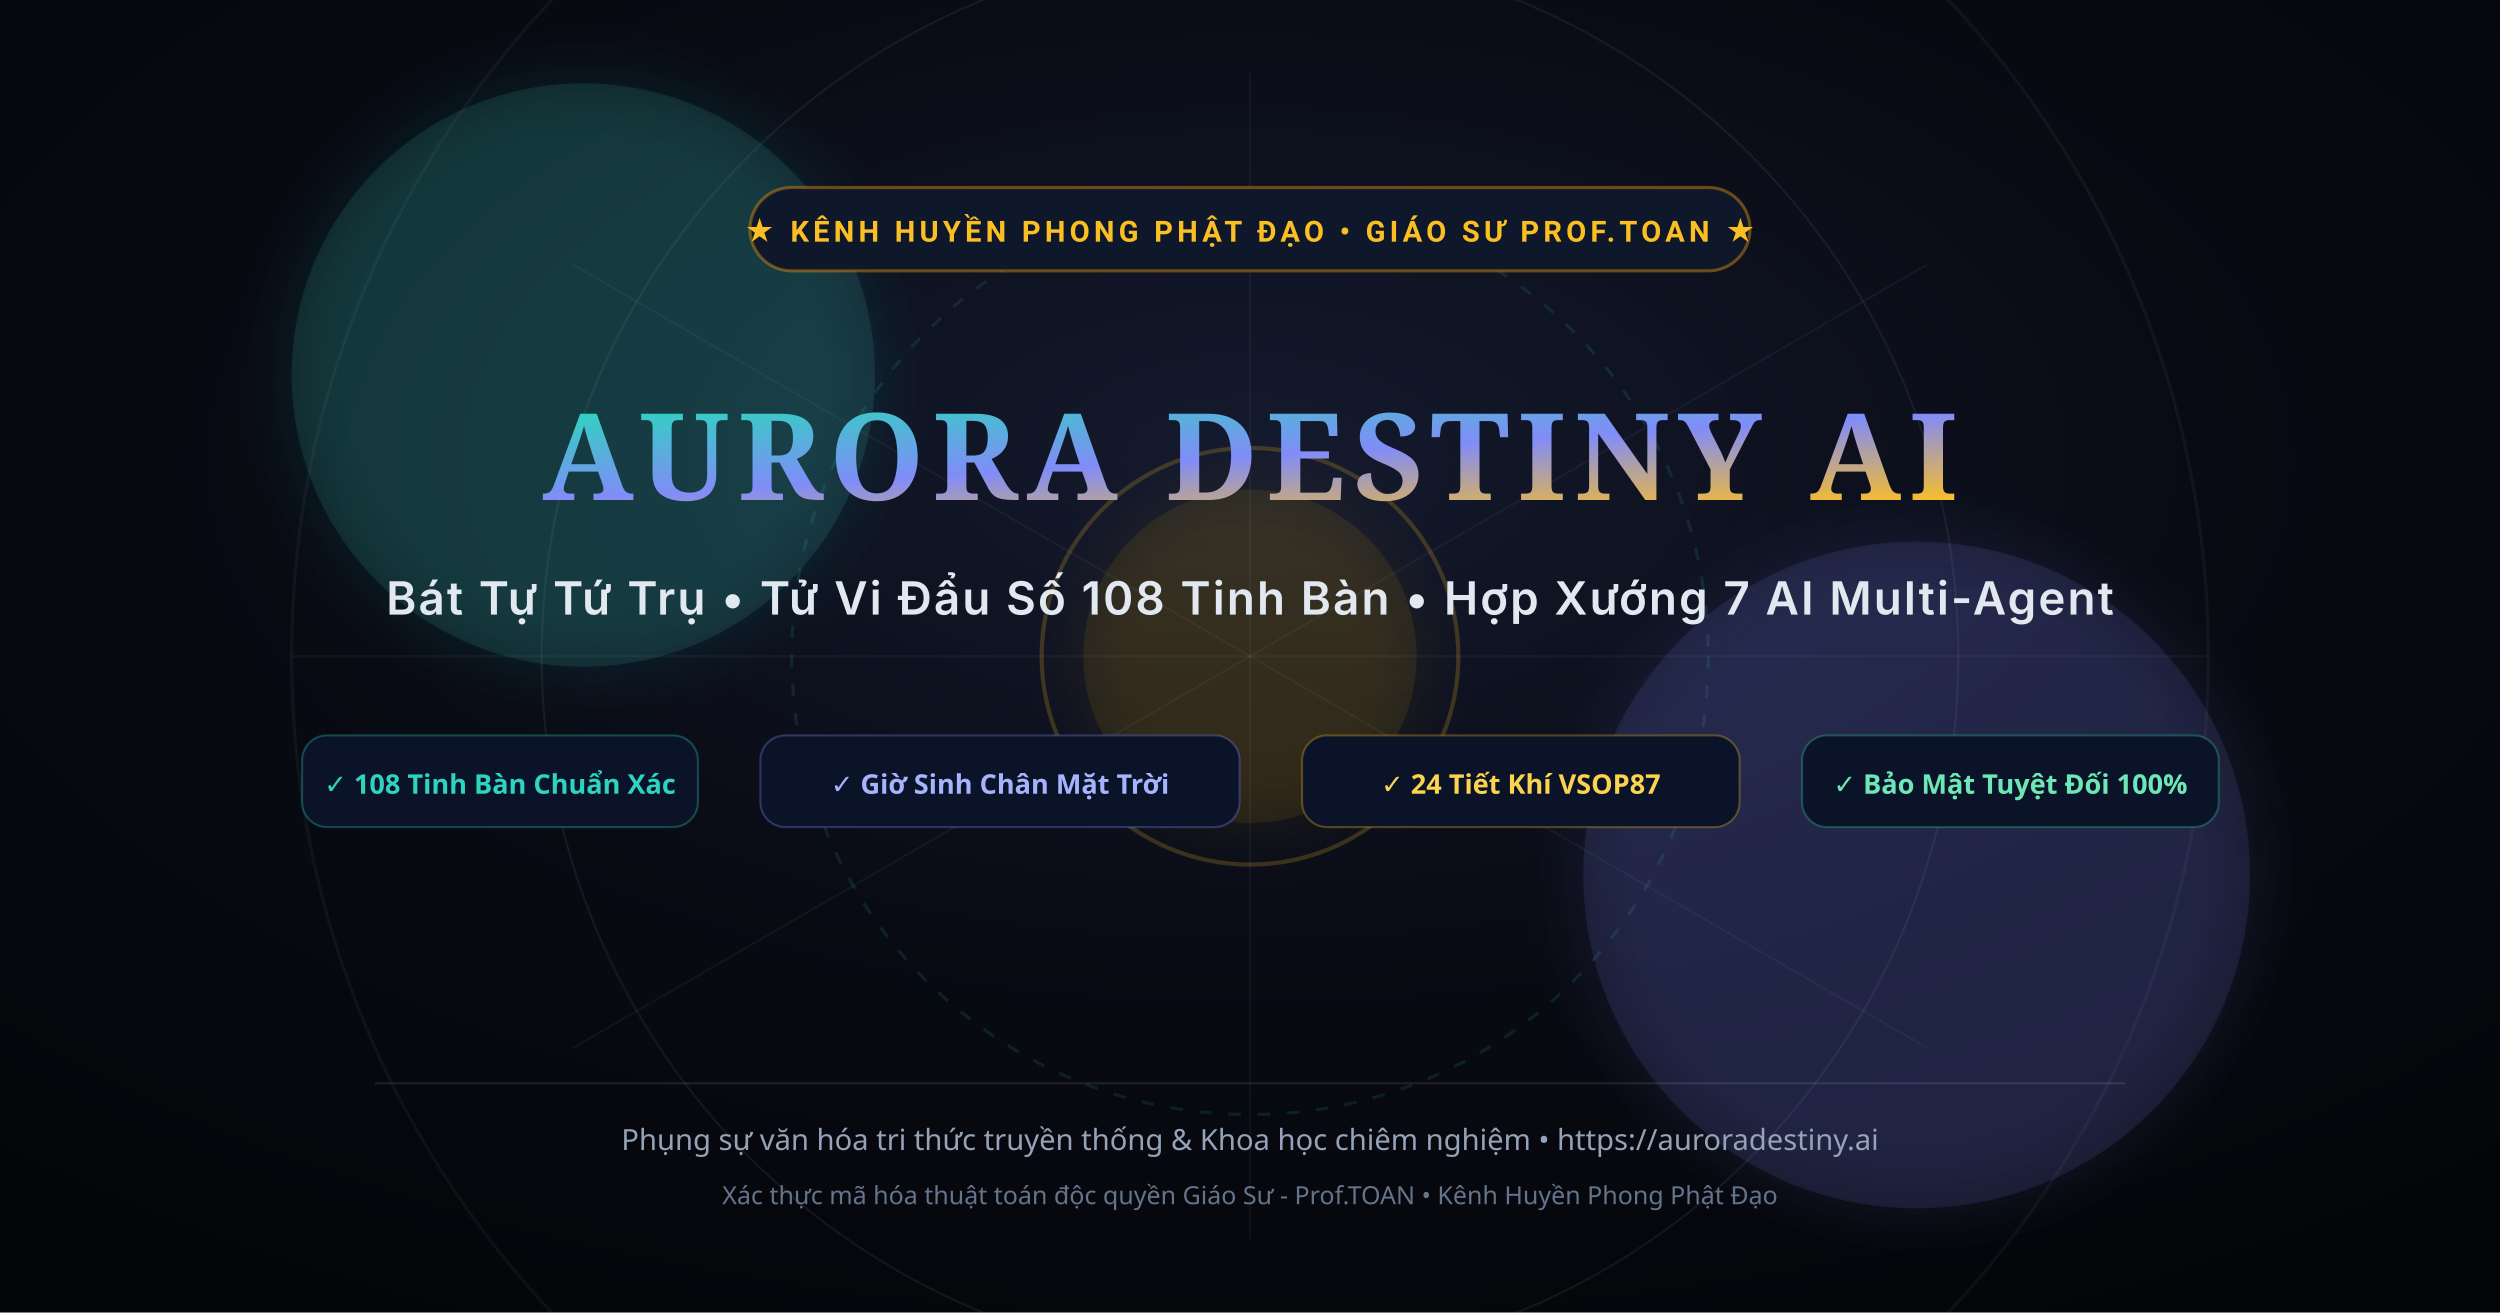
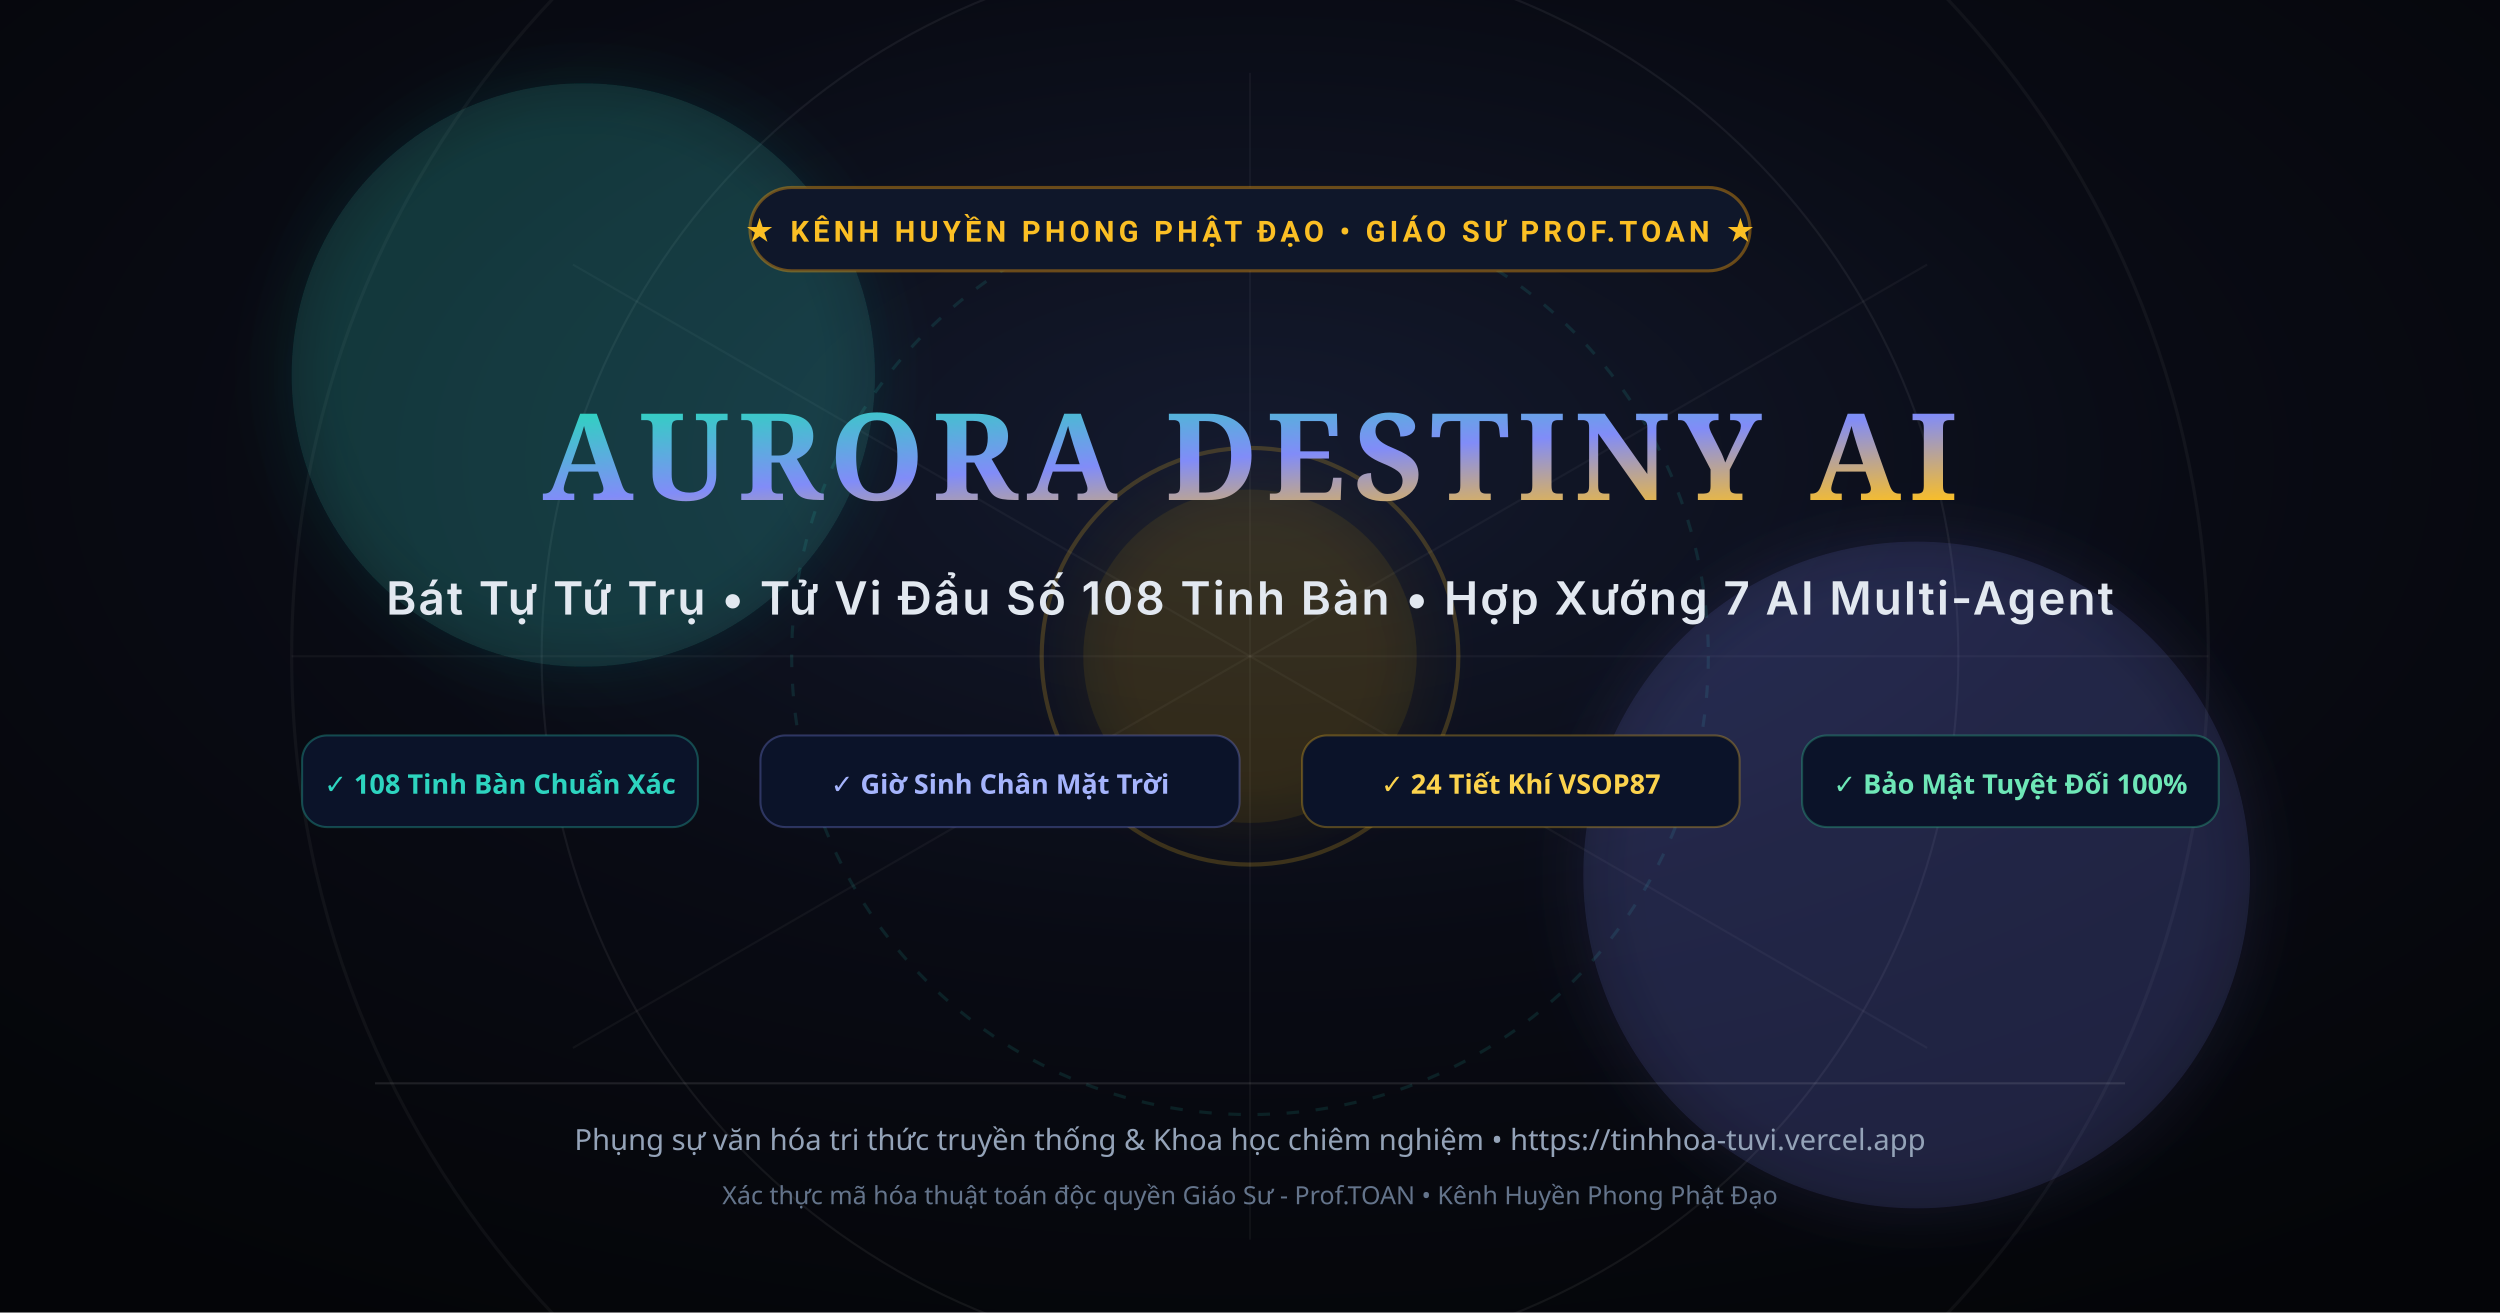
<svg xmlns="http://www.w3.org/2000/svg" viewBox="0 0 1200 630" width="1200" height="630">
  <defs>
    <radialGradient id="bgGlow" cx="50%" cy="35%" r="75%">
      <stop offset="0%" stop-color="#141a2e" />
      <stop offset="50%" stop-color="#090b14" />
      <stop offset="100%" stop-color="#040508" />
    </radialGradient>
    <linearGradient id="auroraGrad" x1="0%" y1="0%" x2="100%" y2="100%">
      <stop offset="0%" stop-color="#2dd4bf" />
      <stop offset="50%" stop-color="#818cf8" />
      <stop offset="100%" stop-color="#fbbf24" />
    </linearGradient>
    <linearGradient id="goldGrad" x1="0%" y1="0%" x2="100%" y2="0%">
      <stop offset="0%" stop-color="#f59e0b" />
      <stop offset="50%" stop-color="#fbbf24" />
      <stop offset="100%" stop-color="#d97706" />
    </linearGradient>
    <filter id="glow" x="-20%" y="-20%" width="140%" height="140%">
      <feGaussianBlur stdDeviation="15" result="blur" />
      <feComposite in="SourceGraphic" in2="blur" operator="over" />
    </filter>
  </defs>
  <rect width="1200" height="630" fill="url(#bgGlow)" />
  <circle cx="600" cy="315" r="460" stroke="#ffffff" stroke-opacity="0.04" fill="none" stroke-width="1.5" />
  <circle cx="600" cy="315" r="340" stroke="#ffffff" stroke-opacity="0.06" fill="none" stroke-width="1" />
  <circle cx="600" cy="315" r="220" stroke="#2dd4bf" stroke-opacity="0.12" fill="none" stroke-width="1.5" stroke-dasharray="6,8" />
  <circle cx="600" cy="315" r="100" stroke="#fbbf24" stroke-opacity="0.2" fill="none" stroke-width="2" />
  <g stroke="#ffffff" stroke-opacity="0.04" stroke-width="1">
    <line x1="600" y1="35" x2="600" y2="595" />
    <line x1="140" y1="315" x2="1060" y2="315" />
    <line x1="275" y1="127" x2="925" y2="503" />
    <line x1="275" y1="503" x2="925" y2="127" />
  </g>
  <circle cx="280" cy="180" r="140" fill="#2dd4bf" fill-opacity="0.12" filter="url(#glow)" />
  <circle cx="920" cy="420" r="160" fill="#818cf8" fill-opacity="0.12" filter="url(#glow)" />
  <circle cx="600" cy="315" r="80" fill="#fbbf24" fill-opacity="0.08" filter="url(#glow)" />
  <g transform="translate(600, 110)">
    <rect x="-240" y="-20" width="480" height="40" rx="20" fill="#0f172a" stroke="#f59e0b" stroke-opacity="0.4" stroke-width="1.5" />
    <text x="0" y="6" text-anchor="middle" font-family="-apple-system, BlinkMacSystemFont, 'Segoe UI', Roboto, sans-serif" font-size="14" font-weight="700" fill="#fbbf24" letter-spacing="2">
      ★ KÊNH HUYỀN PHONG PHẬT ĐẠO • GIÁO SƯ PROF.TOAN ★
    </text>
  </g>
  <text x="600" y="240" text-anchor="middle" font-family="'Cinzel', Georgia, serif" font-size="58" font-weight="800" fill="url(#auroraGrad)" letter-spacing="4">
    AURORA DESTINY AI
  </text>
  <text x="600" y="295" text-anchor="middle" font-family="-apple-system, BlinkMacSystemFont, 'Segoe UI', sans-serif" font-size="22" font-weight="600" fill="#e2e8f0" letter-spacing="1">
    Bát Tự Tứ Trụ • Tử Vi Đẩu Số 108 Tinh Bàn • Hợp Xướng 7 AI Multi-Agent
  </text>
  <g transform="translate(600, 375)">
    <g transform="translate(-360, 0)">
      <rect x="-95" y="-22" width="190" height="44" rx="12" fill="#0b1329" stroke="#2dd4bf" stroke-opacity="0.3" stroke-width="1" />
      <text x="0" y="6" text-anchor="middle" font-family="sans-serif" font-size="13" font-weight="600" fill="#2dd4bf">
        ✓ 108 Tinh Bàn Chuẩn Xác
      </text>
    </g>
    <g transform="translate(-120, 0)">
      <rect x="-115" y="-22" width="230" height="44" rx="12" fill="#0b1329" stroke="#818cf8" stroke-opacity="0.3" stroke-width="1" />
      <text x="0" y="6" text-anchor="middle" font-family="sans-serif" font-size="13" font-weight="600" fill="#a5b4fc">
        ✓ Giờ Sinh Chân Mặt Trời
      </text>
    </g>
    <g transform="translate(130, 0)">
      <rect x="-105" y="-22" width="210" height="44" rx="12" fill="#0b1329" stroke="#fbbf24" stroke-opacity="0.3" stroke-width="1" />
      <text x="0" y="6" text-anchor="middle" font-family="sans-serif" font-size="13" font-weight="600" fill="#fcd34d">
        ✓ 24 Tiết Khí VSOP87
      </text>
    </g>
    <g transform="translate(365, 0)">
      <rect x="-100" y="-22" width="200" height="44" rx="12" fill="#0b1329" stroke="#34d399" stroke-opacity="0.3" stroke-width="1" />
      <text x="0" y="6" text-anchor="middle" font-family="sans-serif" font-size="13" font-weight="600" fill="#6ee7b7">
        ✓ Bảo Mật Tuyệt Đối 100%
      </text>
    </g>
  </g>
  <g transform="translate(600, 520)">
    <line x1="-420" y1="0" x2="420" y2="0" stroke="#ffffff" stroke-opacity="0.1" />
    <text x="0" y="32" text-anchor="middle" font-family="sans-serif" font-size="14" font-weight="500" fill="#94a3b8">
-       Phụng sự văn hóa tri thức truyền thống &amp; Khoa học chiêm nghiệm • https://auroradestiny.ai
+       Phụng sự văn hóa tri thức truyền thống &amp; Khoa học chiêm nghiệm • https://tinhhoa-tuvi.vercel.app
    </text>
    <text x="0" y="58" text-anchor="middle" font-family="sans-serif" font-size="12" font-weight="400" fill="#64748b">
      Xác thực mã hóa thuật toán độc quyền Giáo Sư - Prof.TOAN • Kênh Huyền Phong Phật Đạo
    </text>
  </g>
</svg>
